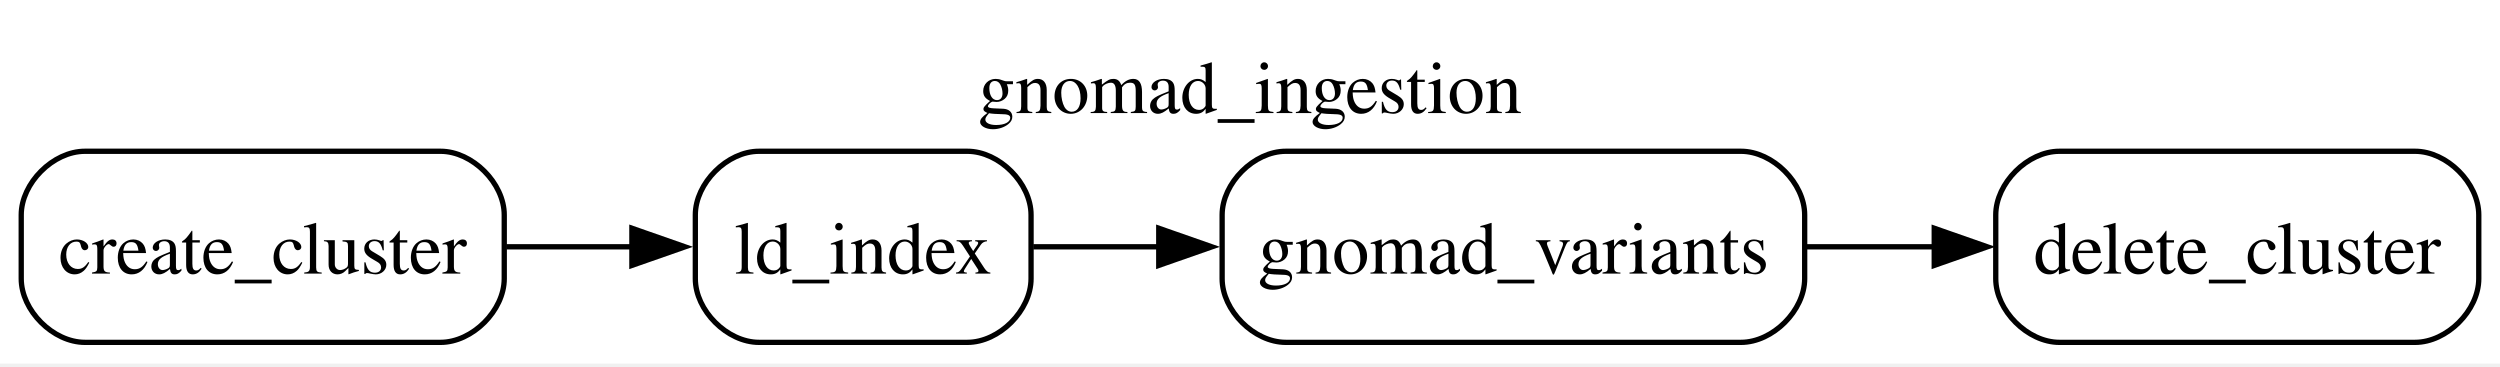
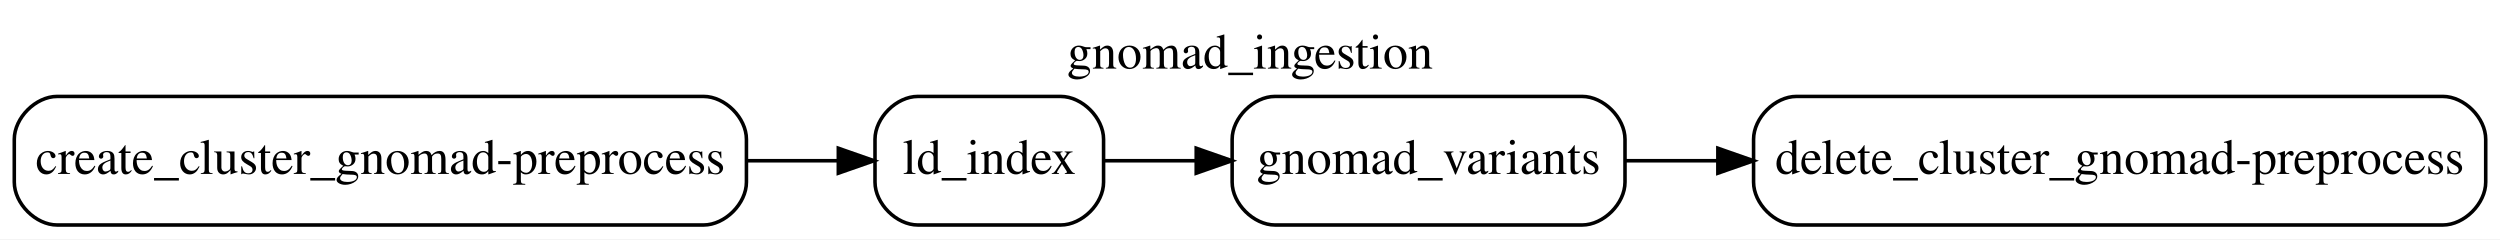
- <svg xmlns="http://www.w3.org/2000/svg" width="471pt" height="69pt" viewBox="0.00 0.00 471.00 69.00">
-   <g id="graph0" class="graph" transform="scale(1 1) rotate(0) translate(4 64.5)">
-     <polygon fill="white" stroke="none" points="-4,4 -4,-64.5 467,-64.5 467,4 -4,4" />
-     <text xml:space="preserve" text-anchor="middle" x="231.5" y="-43.2" font-family="Times,serif" font-size="14.00">gnomad_ingestion</text>
+ <svg xmlns="http://www.w3.org/2000/svg" width="700pt" height="67pt" viewBox="0.00 0.00 700.00 67.00">
+   <g id="graph0" class="graph" transform="scale(1 1) rotate(0) translate(4 63)">
+     <polygon fill="white" stroke="transparent" points="-4,4 -4,-63 696,-63 696,4 -4,4" />
+     <text text-anchor="middle" x="346" y="-43.8" font-family="Times,serif" font-size="14.00">gnomad_ingestion</text>
    <g id="node1" class="node">
-       <path fill="#ffffff" stroke="#000000" d="M79,-36C79,-36 12,-36 12,-36 6,-36 0,-30 0,-24 0,-24 0,-12 0,-12 0,-6 6,0 12,0 12,0 79,0 79,0 85,0 91,-6 91,-12 91,-12 91,-24 91,-24 91,-30 85,-36 79,-36" />
-       <text xml:space="preserve" text-anchor="middle" x="45.5" y="-12.95" font-family="Times,serif" font-size="14.00">create_cluster</text>
+       <path fill="#ffffff" stroke="#000000" d="M193,-36C193,-36 12,-36 12,-36 6,-36 0,-30 0,-24 0,-24 0,-12 0,-12 0,-6 6,0 12,0 12,0 193,0 193,0 199,0 205,-6 205,-12 205,-12 205,-24 205,-24 205,-30 199,-36 193,-36" />
+       <text text-anchor="middle" x="102.5" y="-14.3" font-family="Times,serif" font-size="14.00">create_cluster_gnomad-preprocess</text>
    </g>
    <g id="node4" class="node">
-       <path fill="#ffffff" stroke="#000000" d="M178.25,-36C178.25,-36 139,-36 139,-36 133,-36 127,-30 127,-24 127,-24 127,-12 127,-12 127,-6 133,0 139,0 139,0 178.25,0 178.25,0 184.25,0 190.25,-6 190.25,-12 190.25,-12 190.25,-24 190.25,-24 190.25,-30 184.25,-36 178.25,-36" />
-       <text xml:space="preserve" text-anchor="middle" x="158.62" y="-12.95" font-family="Times,serif" font-size="14.00">ld_index</text>
+       <path fill="#ffffff" stroke="#000000" d="M293,-36C293,-36 253,-36 253,-36 247,-36 241,-30 241,-24 241,-24 241,-12 241,-12 241,-6 247,0 253,0 253,0 293,0 293,0 299,0 305,-6 305,-12 305,-12 305,-24 305,-24 305,-30 299,-36 293,-36" />
+       <text text-anchor="middle" x="273" y="-14.3" font-family="Times,serif" font-size="14.00">ld_index</text>
    </g>
    <g id="edge1" class="edge">
-       <path fill="none" stroke="black" d="M91.38,-18C99.22,-18 107.35,-18 115.13,-18" />
-       <polygon fill="black" stroke="black" points="115.05,-21.5 125.05,-18 115.05,-14.5 115.05,-21.5" />
+       <path fill="none" stroke="black" d="M205.4,-18C214.17,-18 222.67,-18 230.5,-18" />
+       <polygon fill="black" stroke="black" points="230.73,-21.5 240.73,-18 230.73,-14.5 230.73,-21.5" />
    </g>
    <g id="node2" class="node">
-       <path fill="#ffffff" stroke="#000000" d="M451,-36C451,-36 384,-36 384,-36 378,-36 372,-30 372,-24 372,-24 372,-12 372,-12 372,-6 378,0 384,0 384,0 451,0 451,0 457,0 463,-6 463,-12 463,-12 463,-24 463,-24 463,-30 457,-36 451,-36" />
-       <text xml:space="preserve" text-anchor="middle" x="417.5" y="-12.95" font-family="Times,serif" font-size="14.00">delete_cluster</text>
+       <path fill="#ffffff" stroke="#000000" d="M680,-36C680,-36 499,-36 499,-36 493,-36 487,-30 487,-24 487,-24 487,-12 487,-12 487,-6 493,0 499,0 499,0 680,0 680,0 686,0 692,-6 692,-12 692,-12 692,-24 692,-24 692,-30 686,-36 680,-36" />
+       <text text-anchor="middle" x="589.5" y="-14.3" font-family="Times,serif" font-size="14.00">delete_cluster_gnomad-preprocess</text>
    </g>
    <g id="node3" class="node">
-       <path fill="#ffffff" stroke="#000000" d="M324,-36C324,-36 238.25,-36 238.25,-36 232.25,-36 226.25,-30 226.25,-24 226.25,-24 226.25,-12 226.25,-12 226.25,-6 232.25,0 238.25,0 238.25,0 324,0 324,0 330,0 336,-6 336,-12 336,-12 336,-24 336,-24 336,-30 330,-36 324,-36" />
-       <text xml:space="preserve" text-anchor="middle" x="281.12" y="-12.95" font-family="Times,serif" font-size="14.00">gnomad_variants</text>
+       <path fill="#ffffff" stroke="#000000" d="M439,-36C439,-36 353,-36 353,-36 347,-36 341,-30 341,-24 341,-24 341,-12 341,-12 341,-6 347,0 353,0 353,0 439,0 439,0 445,0 451,-6 451,-12 451,-12 451,-24 451,-24 451,-30 445,-36 439,-36" />
+       <text text-anchor="middle" x="396" y="-14.3" font-family="Times,serif" font-size="14.00">gnomad_variants</text>
    </g>
    <g id="edge2" class="edge">
-       <path fill="none" stroke="black" d="M336.39,-18C344.32,-18 352.5,-18 360.46,-18" />
-       <polygon fill="black" stroke="black" points="360.41,-21.5 370.41,-18 360.41,-14.5 360.41,-21.5" />
+       <path fill="none" stroke="black" d="M451.11,-18C459.31,-18 468.01,-18 476.9,-18" />
+       <polygon fill="black" stroke="black" points="477,-21.5 487,-18 477,-14.5 477,-21.5" />
    </g>
    <g id="edge3" class="edge">
-       <path fill="none" stroke="black" d="M190.66,-18C198.04,-18 206.2,-18 214.49,-18" />
-       <polygon fill="black" stroke="black" points="214.31,-21.5 224.31,-18 214.31,-14.5 214.31,-21.5" />
+       <path fill="none" stroke="black" d="M305.16,-18C313.1,-18 321.92,-18 330.85,-18" />
+       <polygon fill="black" stroke="black" points="330.94,-21.5 340.94,-18 330.94,-14.5 330.94,-21.5" />
    </g>
  </g>
</svg>
